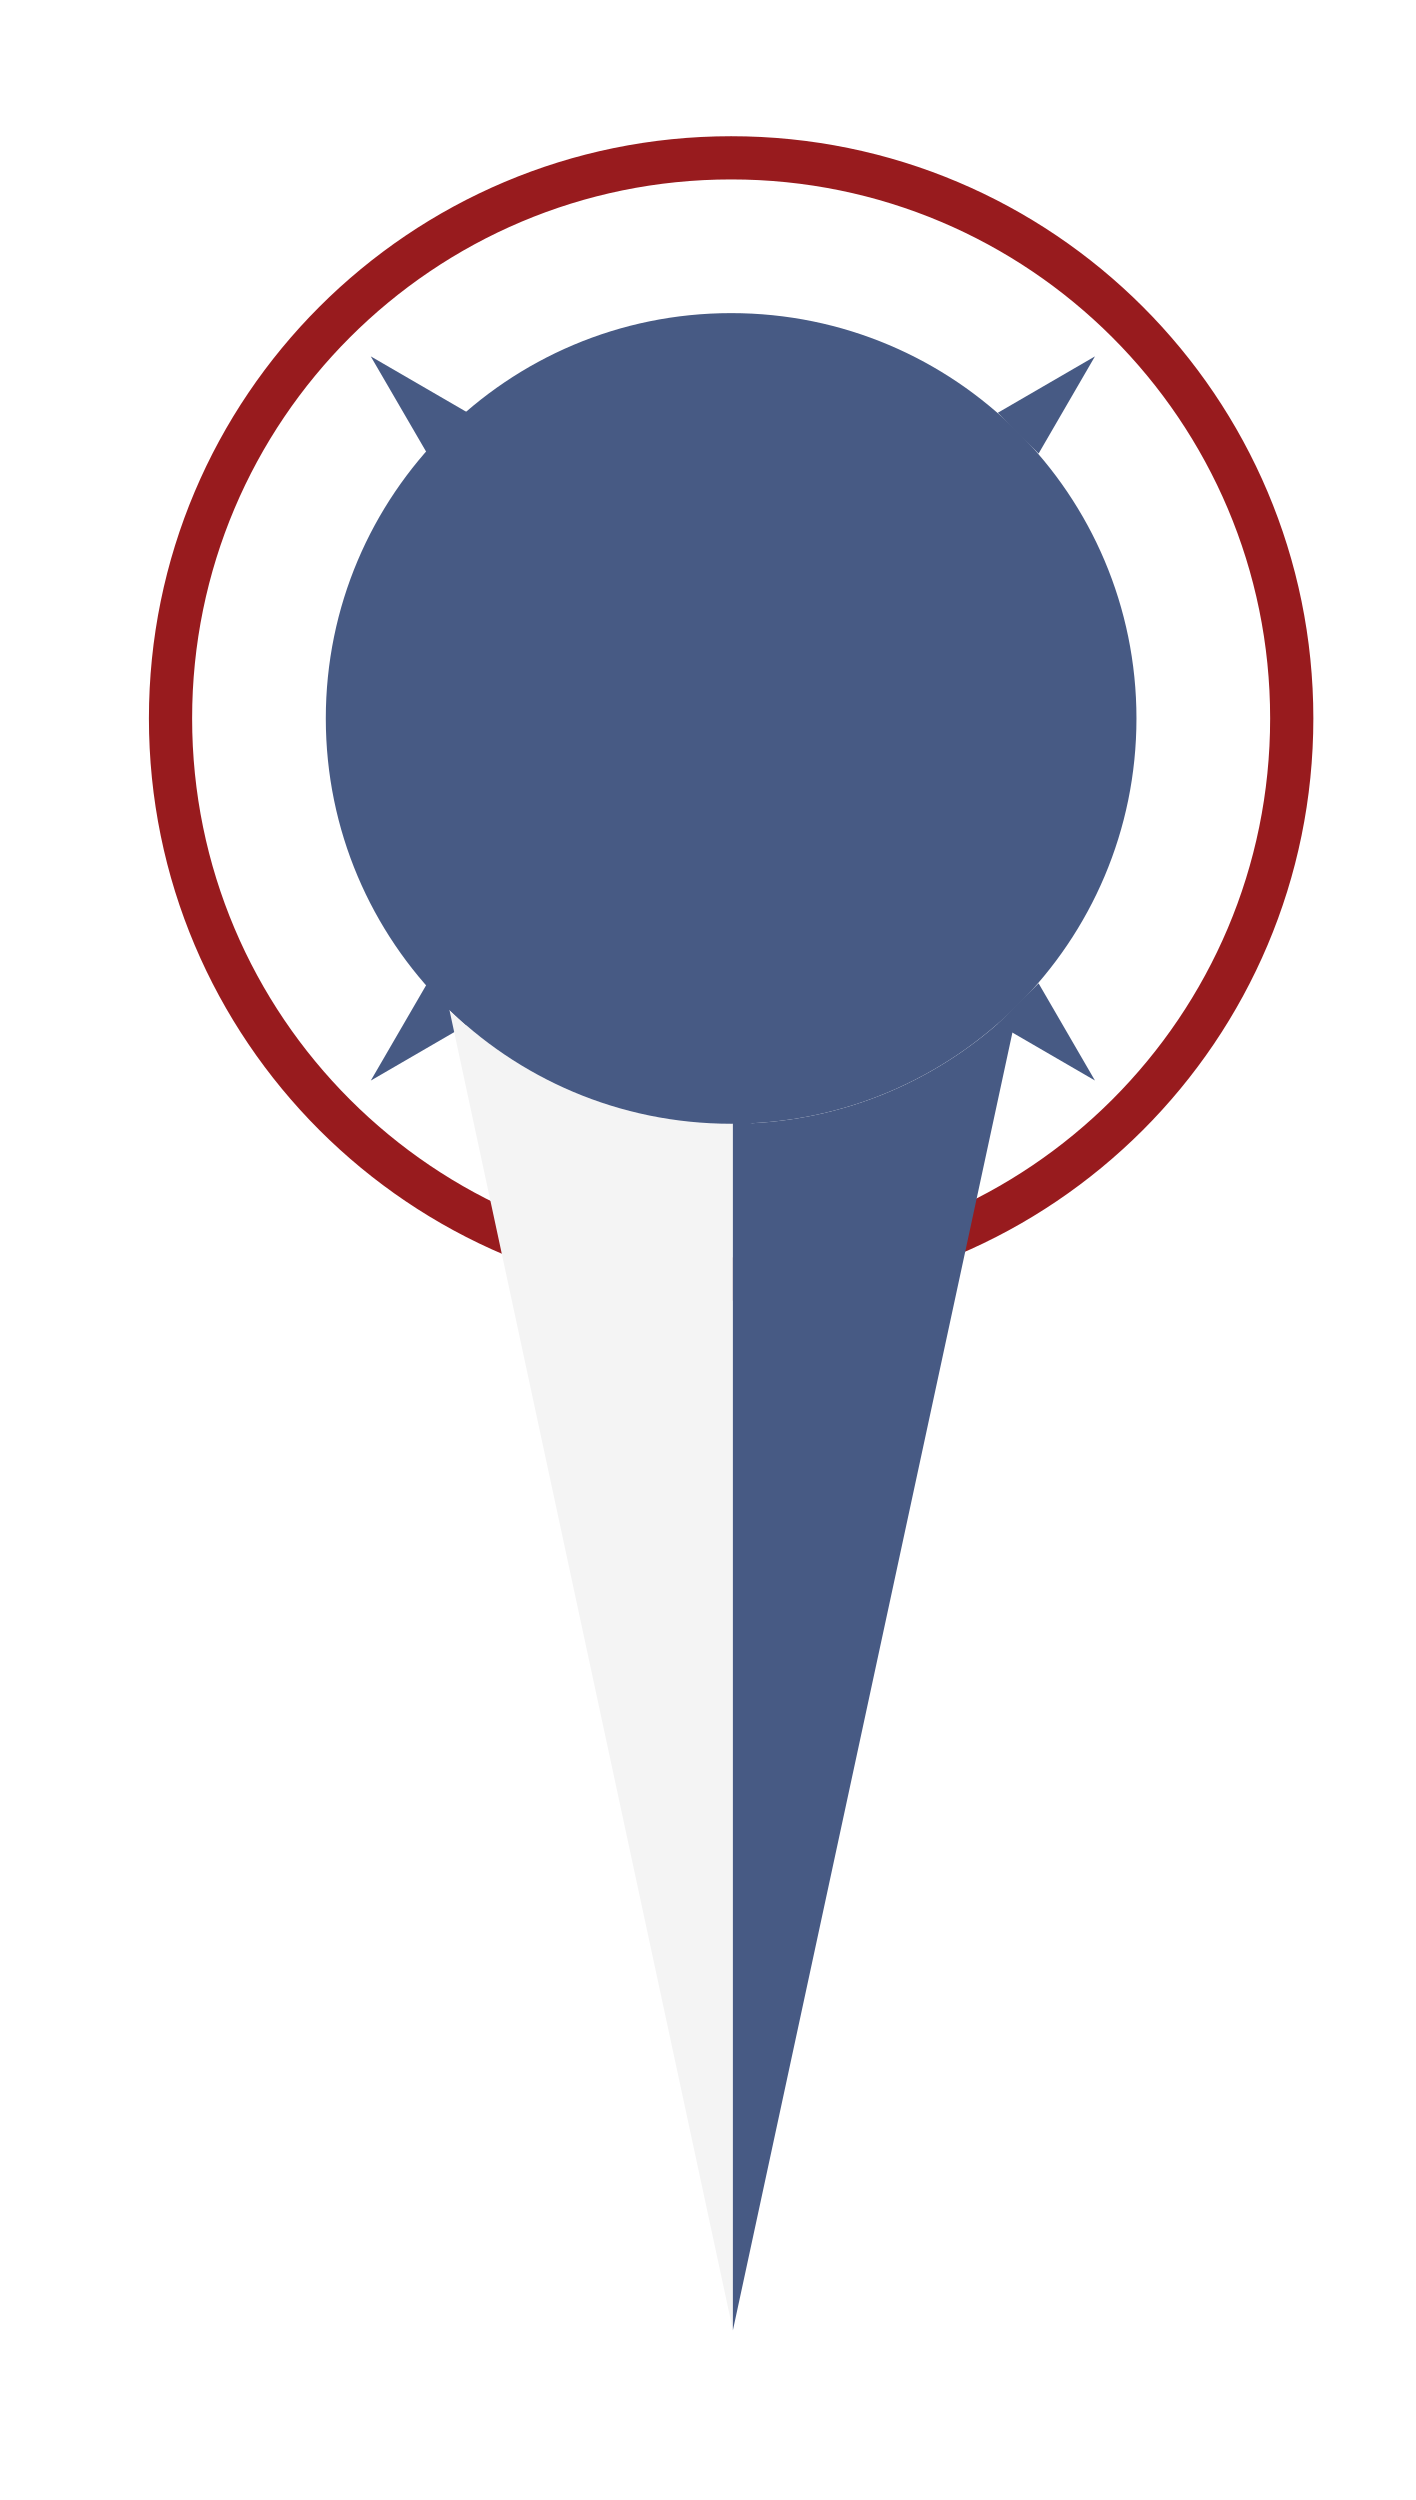
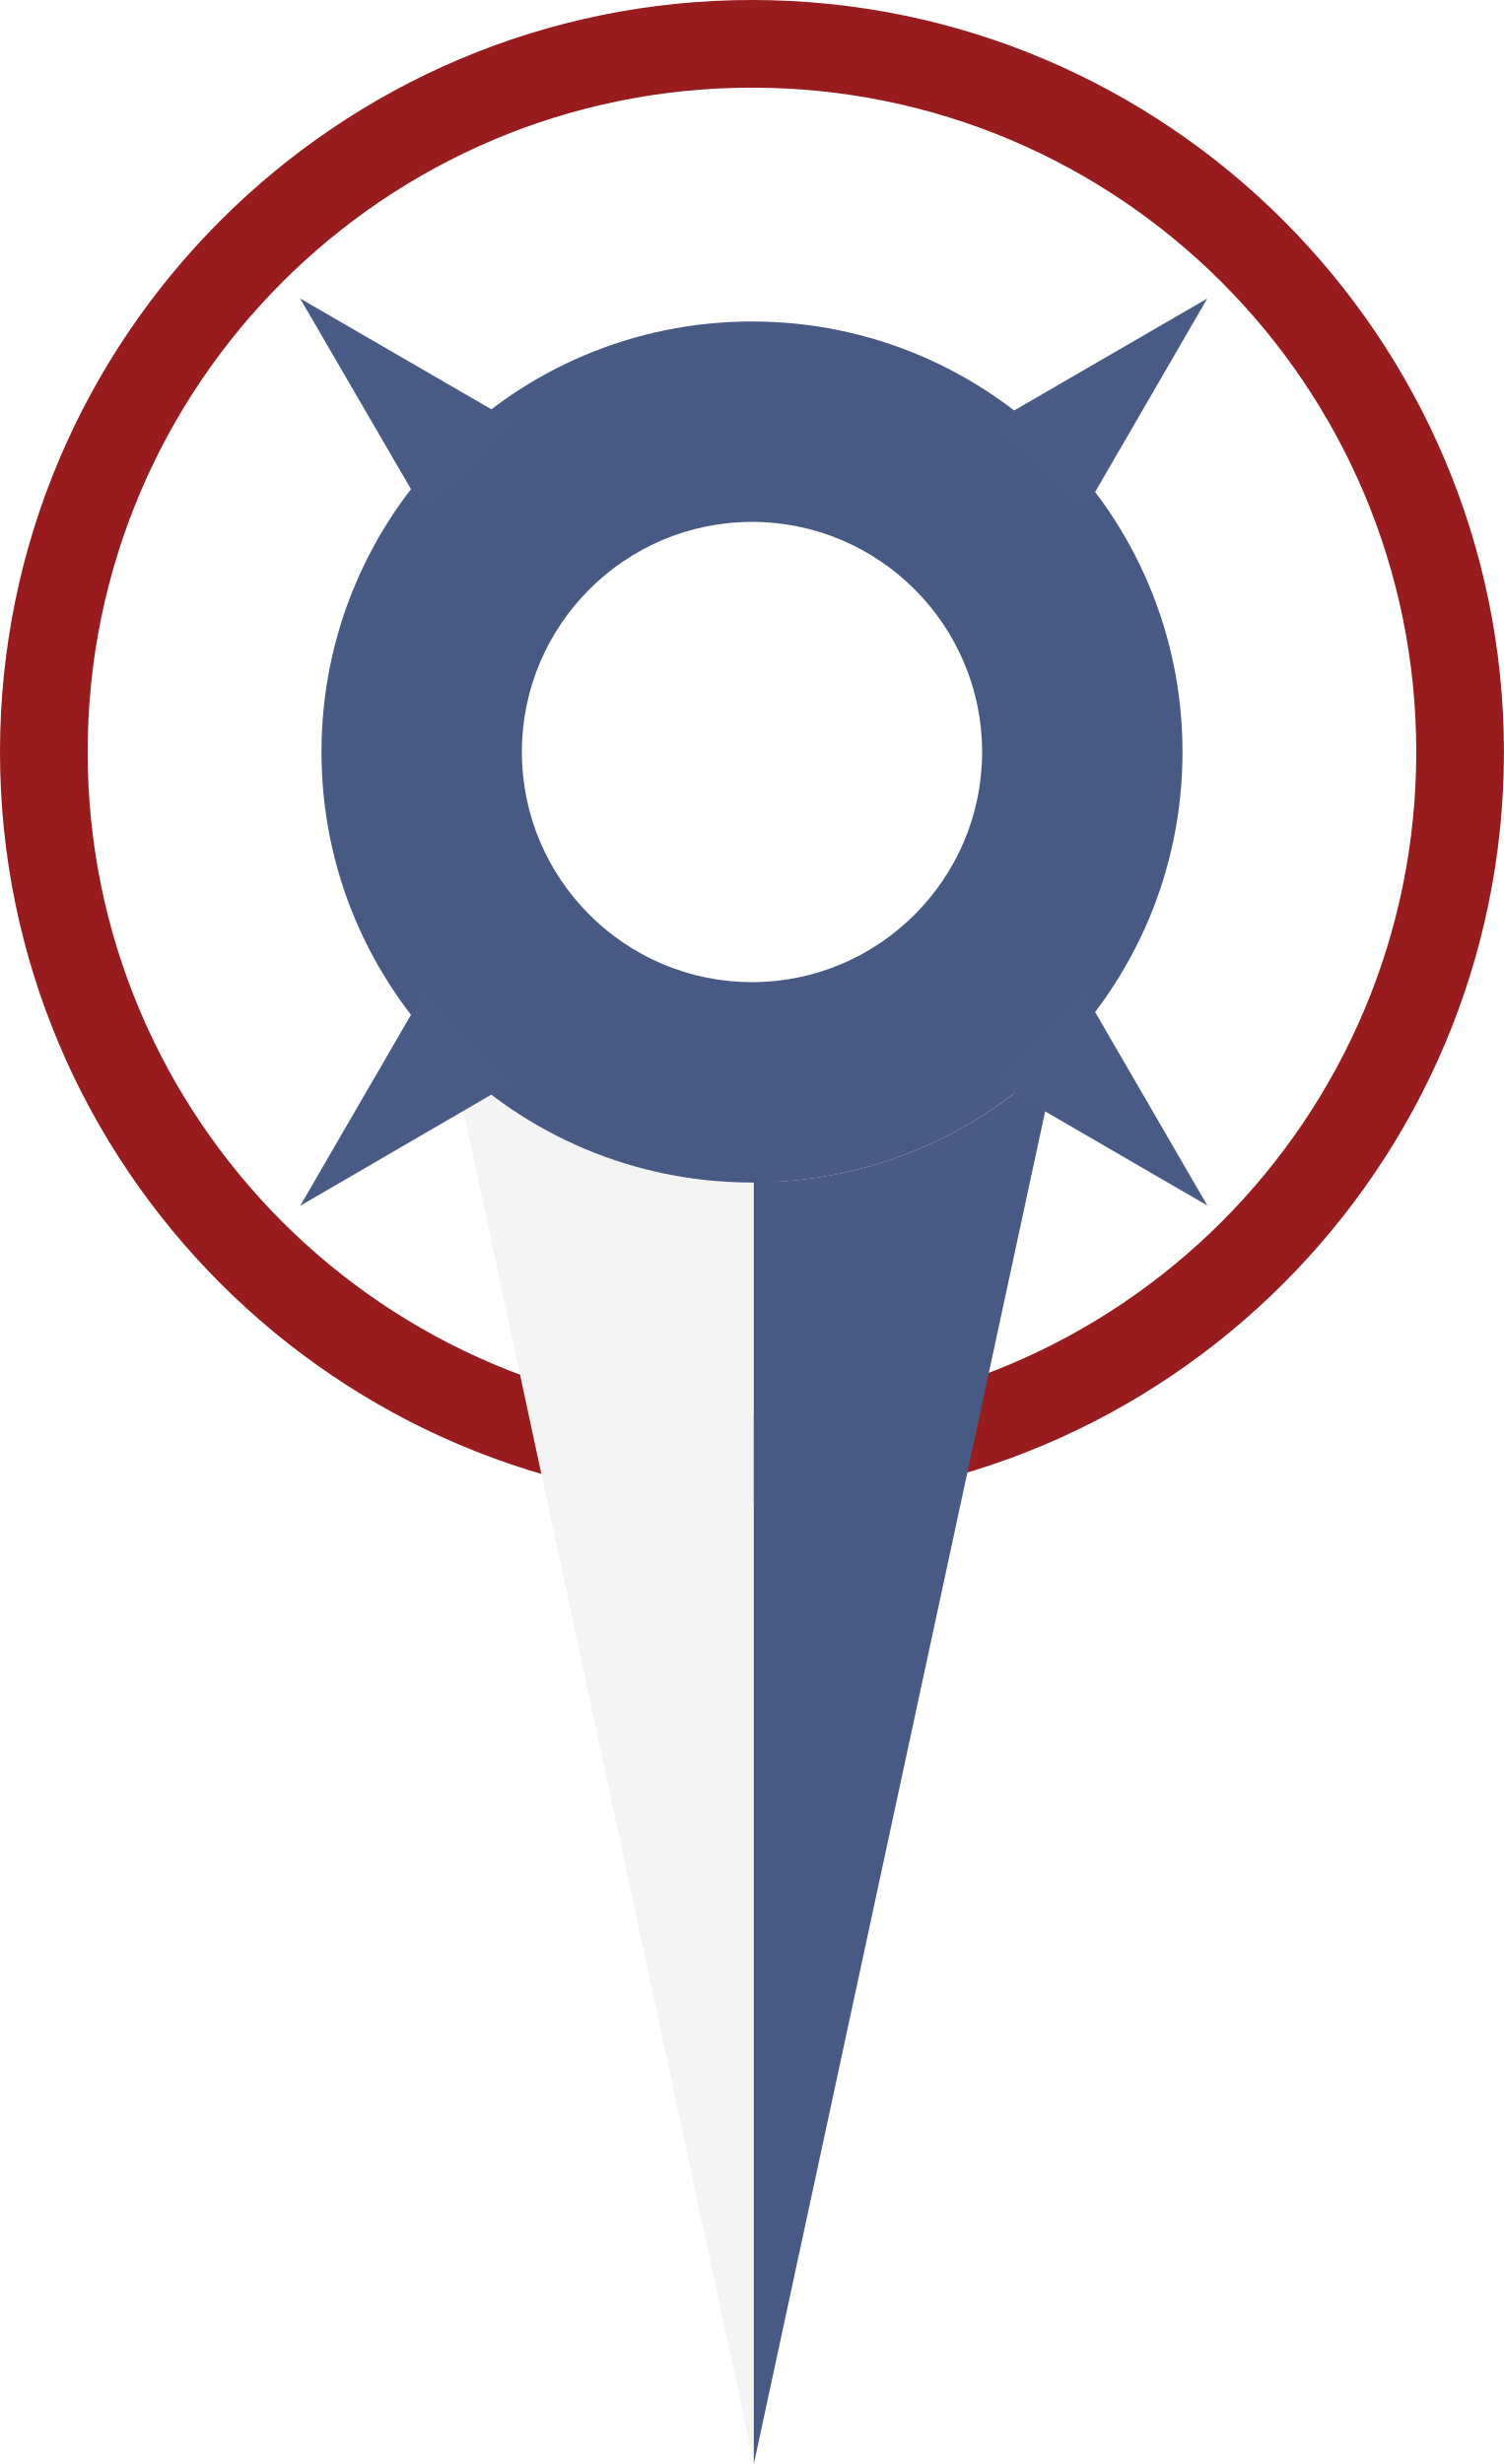
- <svg xmlns="http://www.w3.org/2000/svg" version="1.1" id="chantry_island" x="0px" y="0px" width="30px" height="53px" viewBox="38.377 76.146 30 53" enable-background="new 38.377 76.146 30 53" xml:space="preserve">
+ <svg xmlns="http://www.w3.org/2000/svg" version="1.1" id="chantry_island" x="0px" y="0px" width="30.02px" height="49.183px" viewBox="38.867 76.367 30.02 49.183" enable-background="new 38.867 76.367 30.02 49.183" xml:space="preserve">
+   <g>
+     <path fill="#981B1E" d="M53.877,78.117c7.324,0,13.26,5.936,13.26,13.26s-5.936,13.26-13.26,13.26s-13.26-5.936-13.26-13.26   S46.553,78.117,53.877,78.117 M53.877,76.367c-8.276,0-15.01,6.733-15.01,15.01s6.733,15.01,15.01,15.01s15.01-6.733,15.01-15.01   S62.153,76.367,53.877,76.367L53.877,76.367z" />
+   </g>
+   <g>
+     <path fill="#F4F4F4" d="M53.915,125.55V99.913l-0.403,0.049c-2.177-0.092-4.143-0.993-5.607-2.41L53.915,125.55z" />
+     <path fill="#475A84" d="M54.324,99.958l-0.41-0.046v25.638l6.055-28.112l-0.001,0.002C58.51,98.904,56.527,99.846,54.324,99.958z" />
+   </g>
+   <g>
+     <path fill="#475A84" d="M53.877,86.784c2.533,0,4.594,2.061,4.594,4.593c0,2.533-2.061,4.594-4.594,4.594   c-2.532,0-4.593-2.061-4.593-4.594C49.284,88.845,51.345,86.784,53.877,86.784 M53.877,82.784c-4.746,0-8.593,3.847-8.593,8.593   s3.847,8.594,8.593,8.594s8.594-3.848,8.594-8.594S58.623,82.784,53.877,82.784L53.877,82.784z" />
+   </g>
  <g id="little_arrows">
-     <polygon id="tr" fill="#475A84" points="59.53,84.897 61.59,83.701 60.395,85.762  " />
-     <polygon id="bl" fill="#475A84" points="48.298,97.858 46.238,99.054 47.434,96.993  " />
-     <polygon id="tl" fill="#475A84" points="47.434,85.761 46.237,83.701 48.298,84.897  " />
-     <polygon id="br" fill="#475A84" points="60.395,96.993 61.59,99.053 59.53,97.857  " />
+     <polygon id="tr" fill="#475A84" stroke="#475B84" stroke-miterlimit="10" points="59.529,84.896 61.59,83.701 60.395,85.762  " />
+     <polygon id="bl" fill="#475A84" stroke="#475B84" stroke-miterlimit="10" points="48.298,97.857 46.238,99.055 47.434,96.993  " />
+     <polygon id="tl" fill="#475A84" stroke="#475B84" stroke-miterlimit="10" points="47.434,85.761 46.236,83.701 48.298,84.896  " />
+     <polygon id="br" fill="#475A84" stroke="#475B84" stroke-miterlimit="10" points="60.395,96.993 61.59,99.053 59.529,97.857  " />
  </g>
-   <circle fill="none" stroke="#981B1E" stroke-width="0.916" stroke-miterlimit="10" cx="53.877" cy="91.377" r="11.885" />
-   <g>
-     <path fill="#F4F4F4" d="M53.915,125.55V99.913l-0.403,0.049c-2.177-0.092-4.143-0.993-5.608-2.41L53.915,125.55z" />
-     <path fill="#475A84" d="M54.324,99.958l-0.41-0.046l0,25.638l6.055-28.112l-0.001,0.001C58.51,98.904,56.527,99.846,54.324,99.958z   " />
-   </g>
-   <circle fill="#475A84" cx="53.877" cy="91.377" r="8.593" />
</svg>
